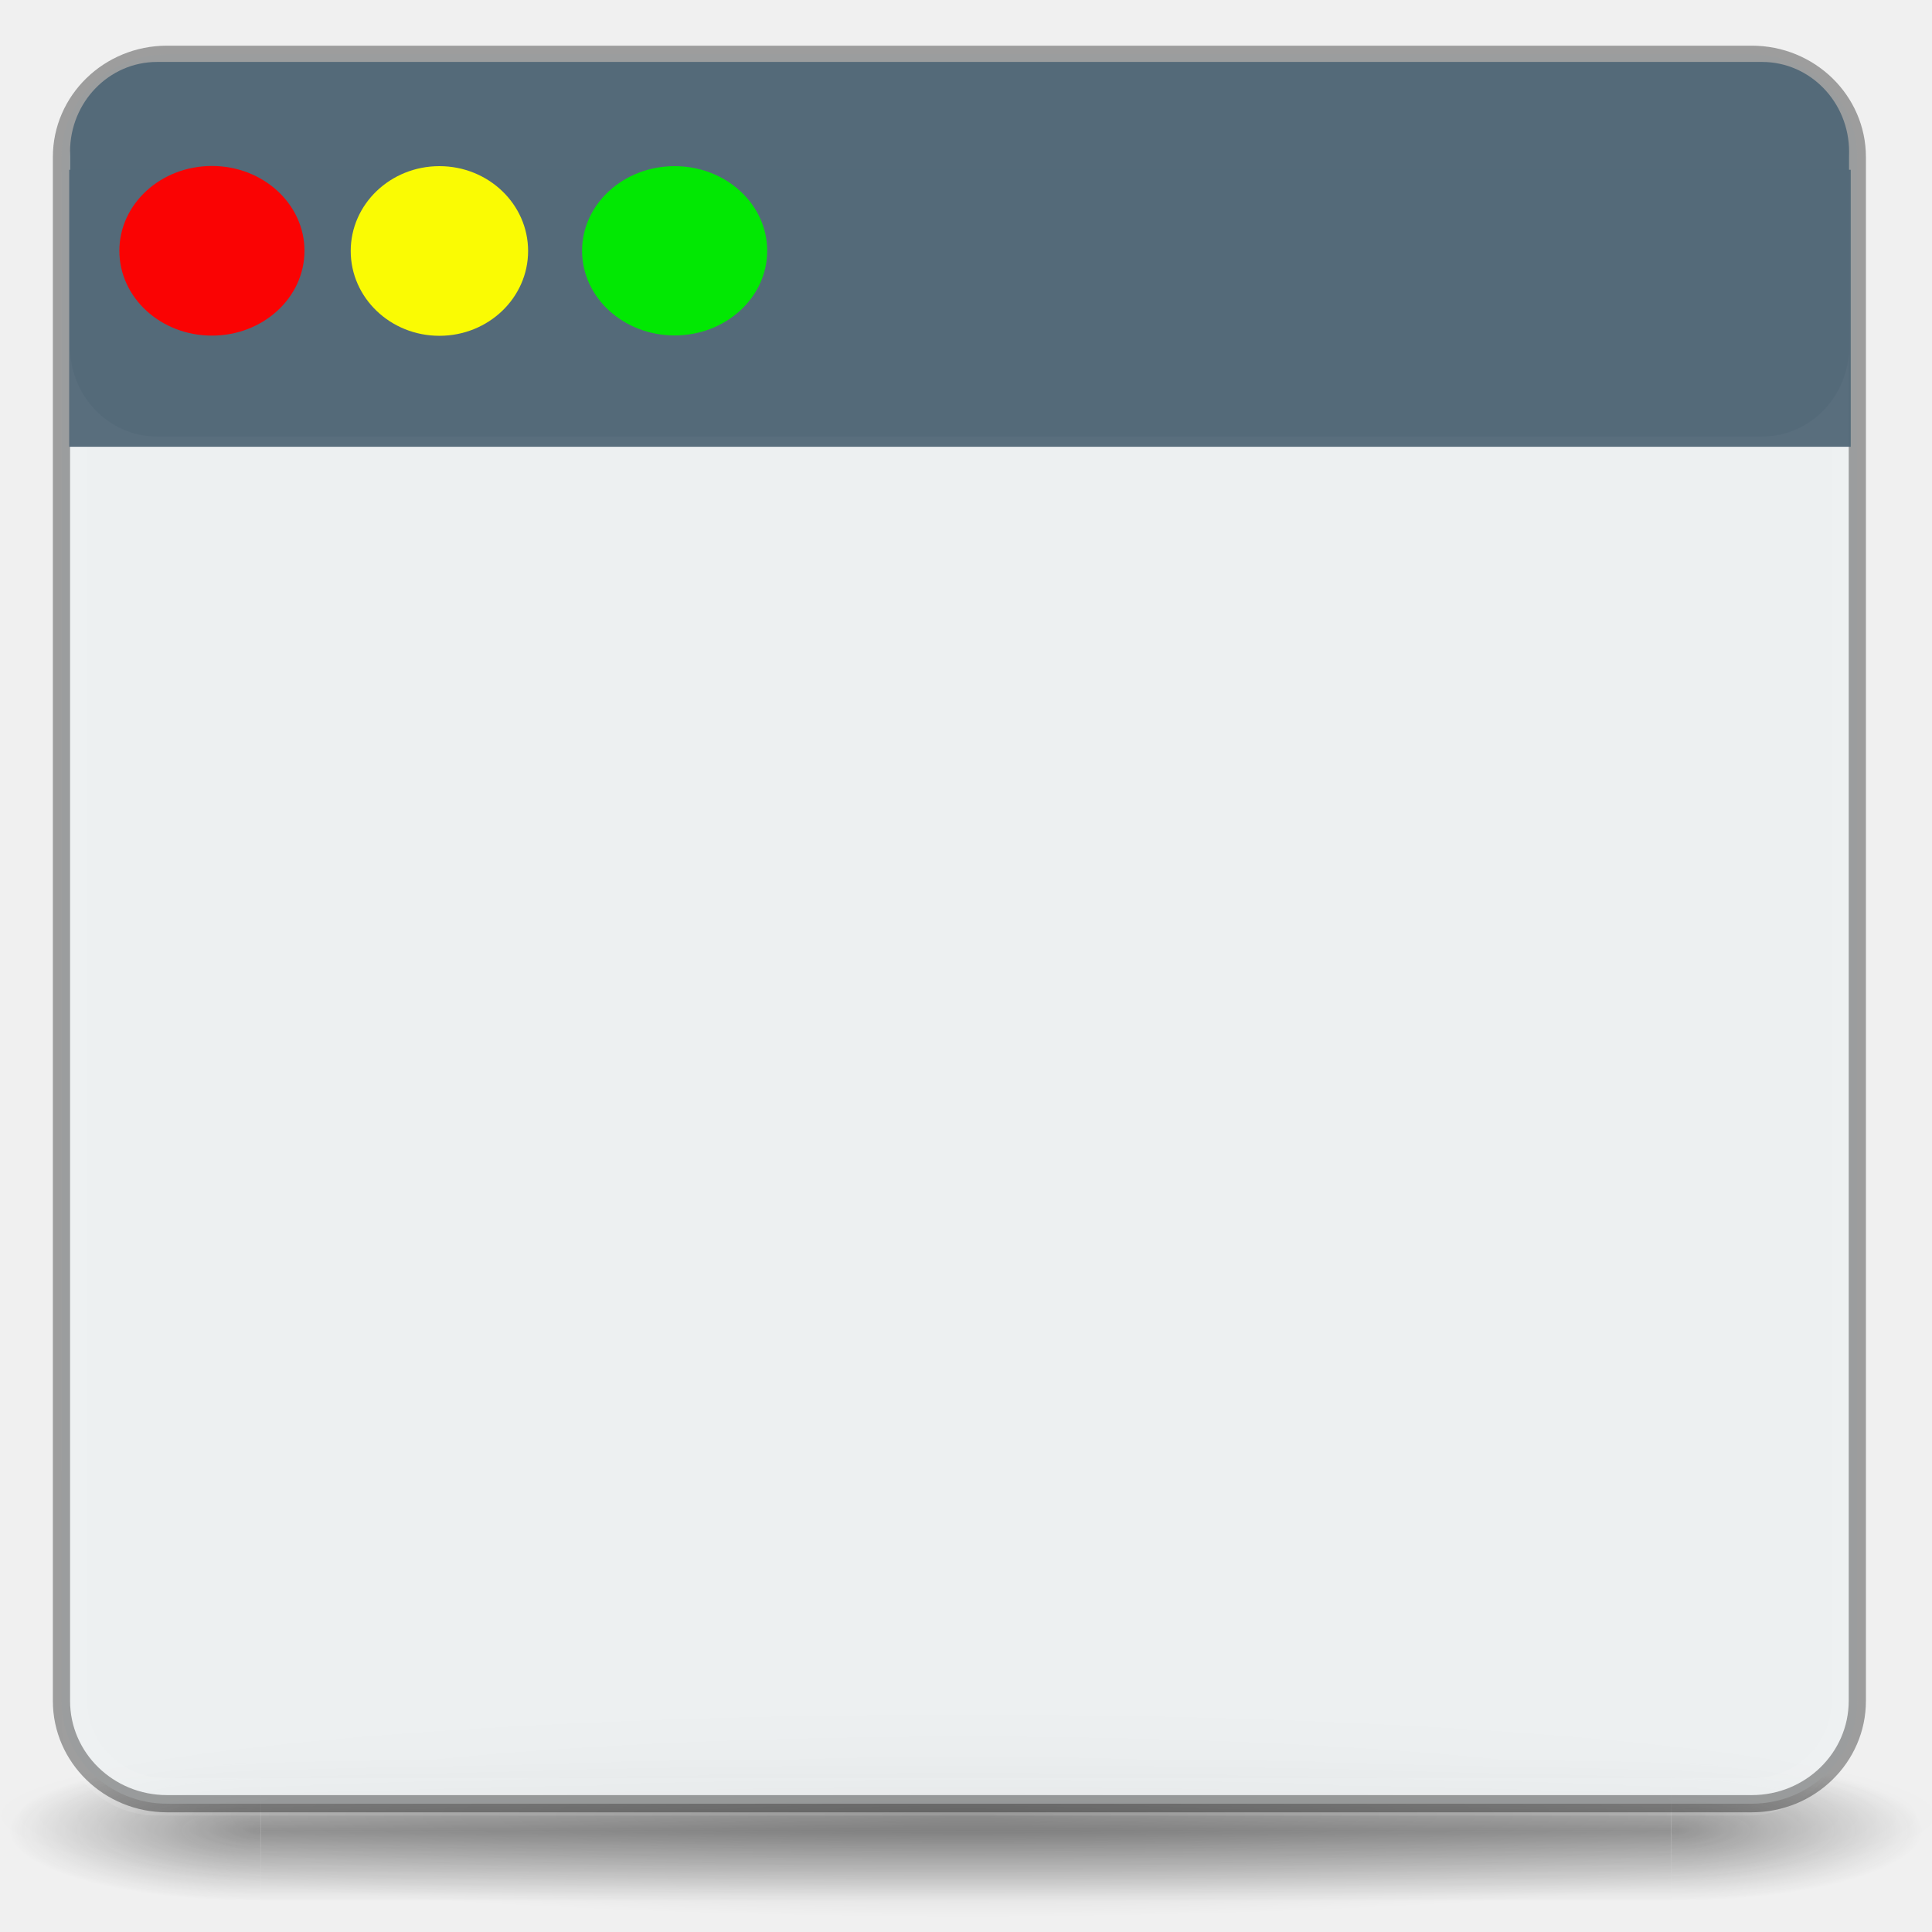
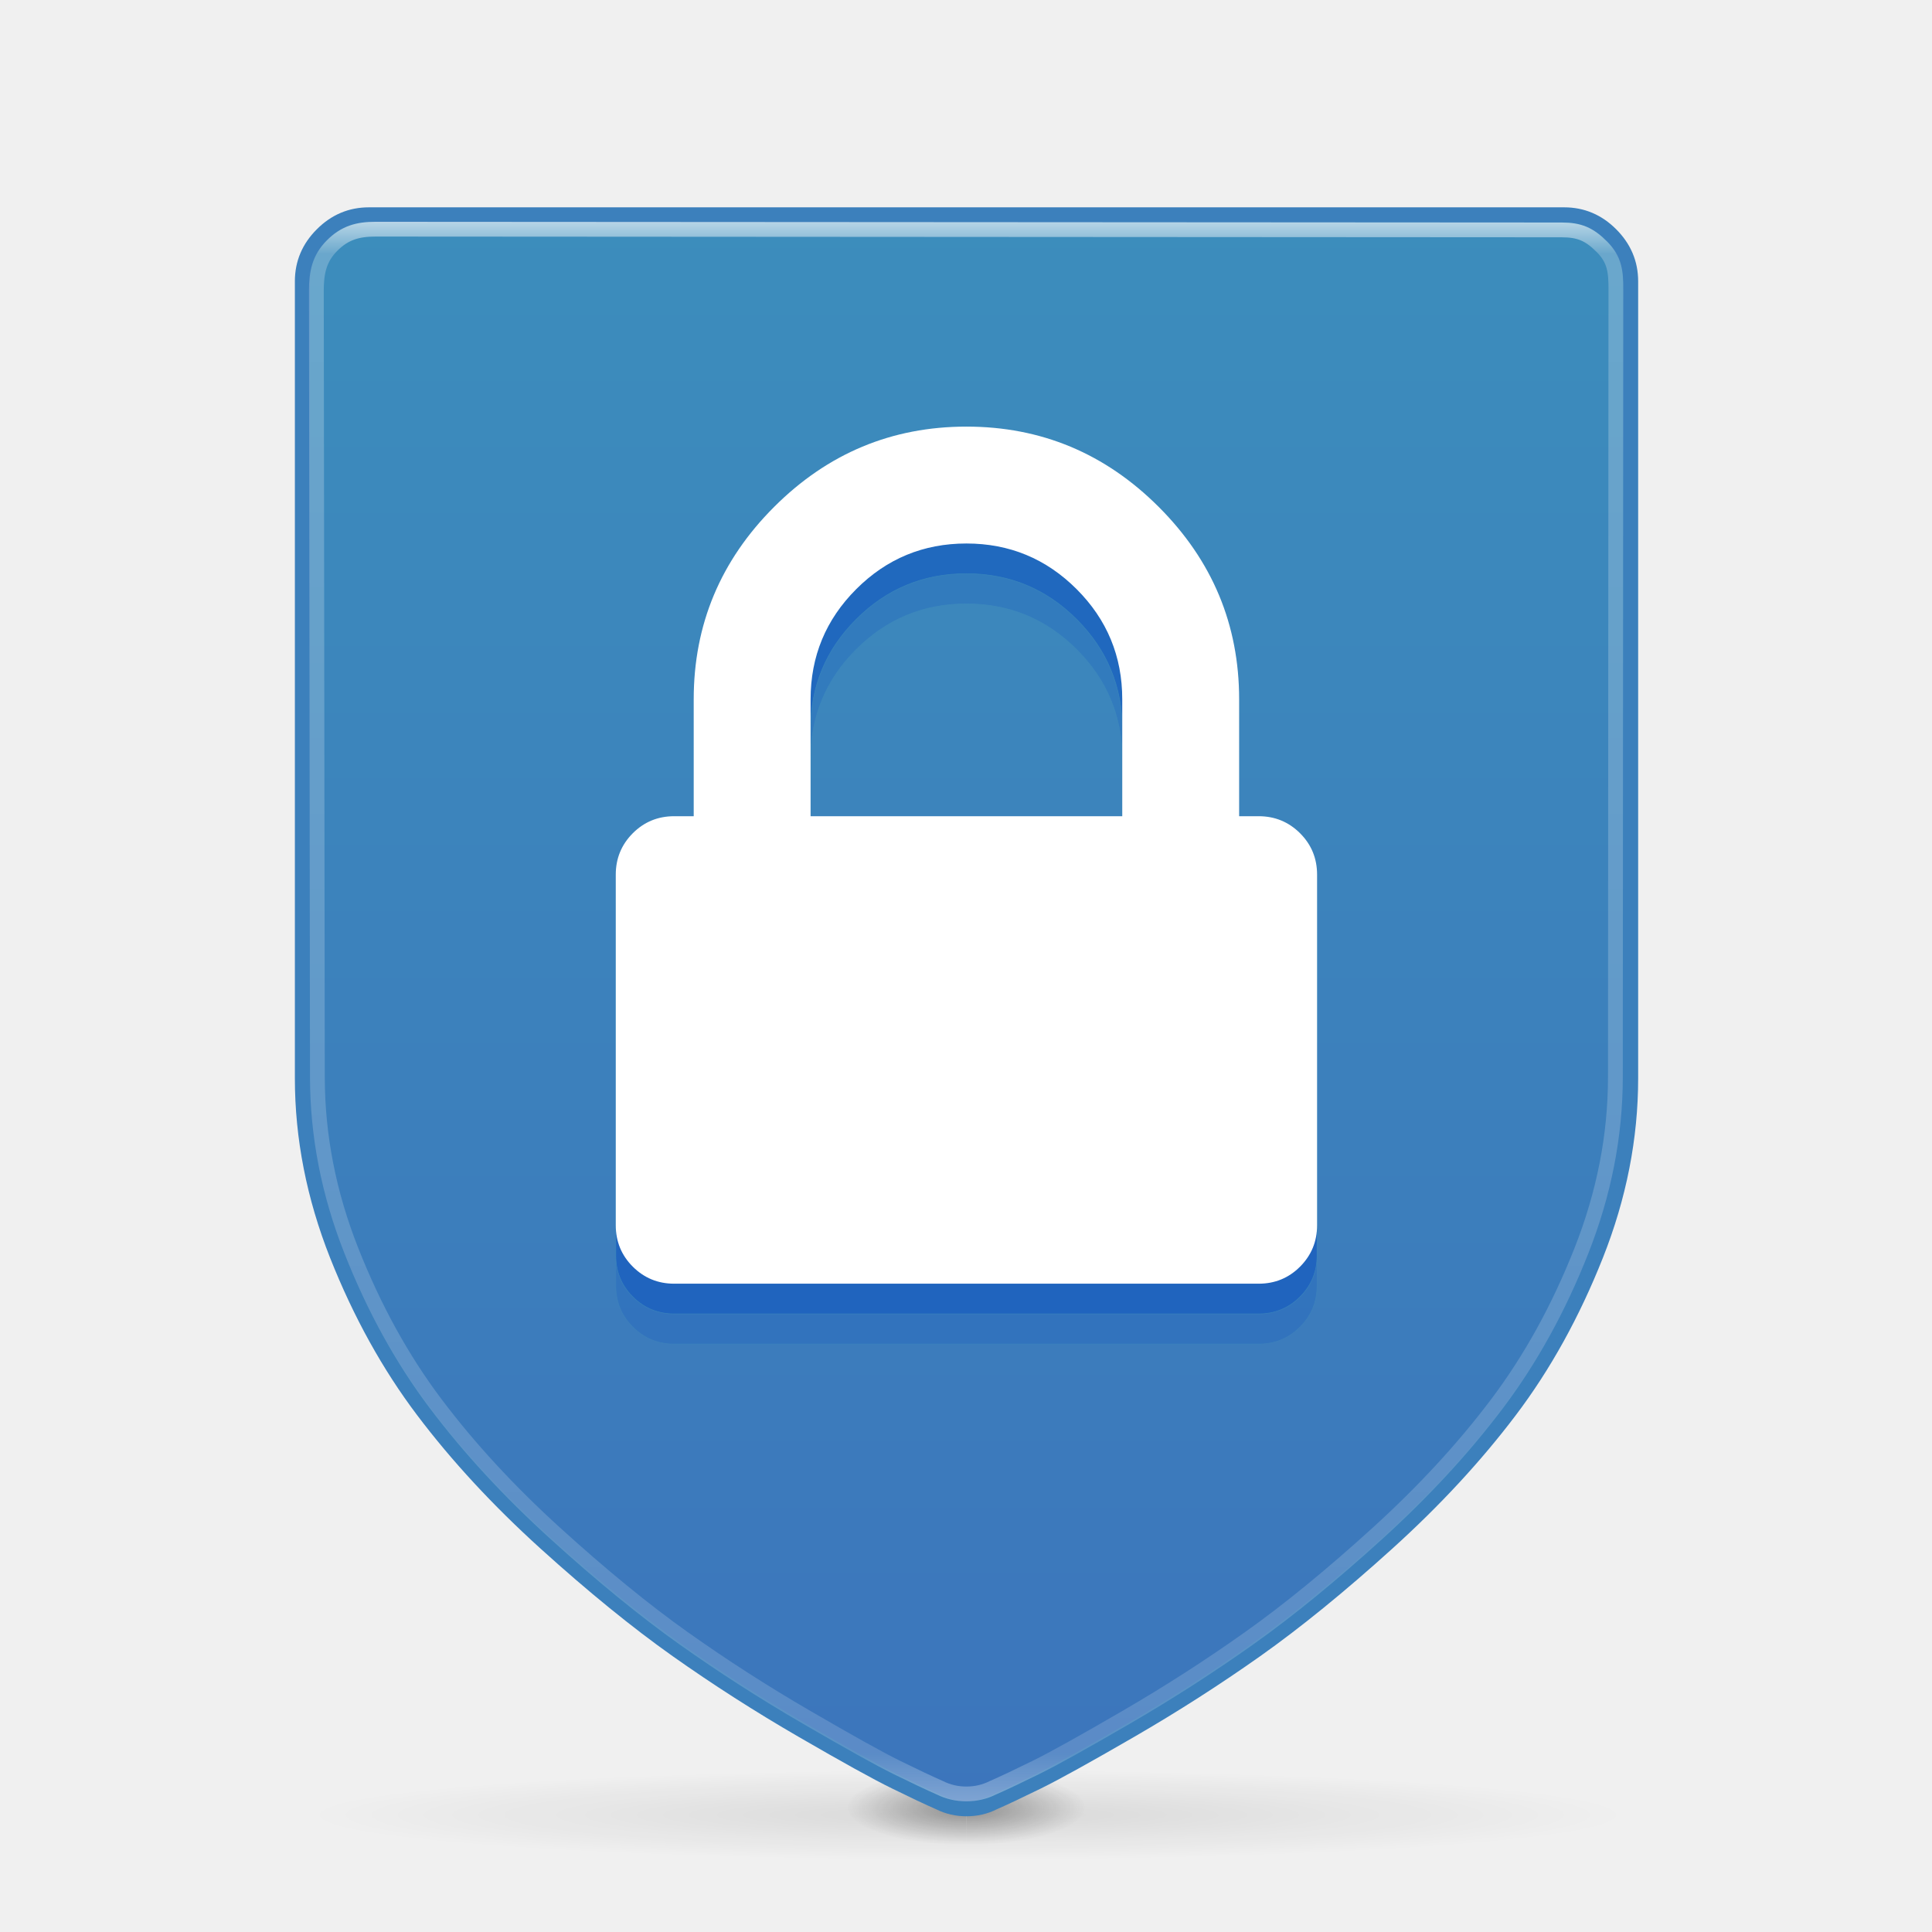
- <svg xmlns="http://www.w3.org/2000/svg" xmlns:xlink="http://www.w3.org/1999/xlink" version="1.0" width="32" height="32" id="svg2526">
-   <defs id="defs2528">
-     <linearGradient id="linearGradient4441">
-       <stop id="stop4443" style="stop-color:#ffffff;stop-opacity:1" offset="0" />
-       <stop id="stop4445" style="stop-color:#ffffff;stop-opacity:0.235" offset="0" />
-       <stop id="stop4447" style="stop-color:#ffffff;stop-opacity:0.157" offset="1" />
-       <stop id="stop4449" style="stop-color:#ffffff;stop-opacity:0.392" offset="1" />
+ <svg xmlns="http://www.w3.org/2000/svg" xmlns:xlink="http://www.w3.org/1999/xlink" width="32" height="32" viewBox="0 0 32 32" version="1.1" id="svg217">
+   <defs id="defs221">
+     <linearGradient id="linearGradient7072">
+       <stop id="stop7068" offset="0" style="stop-color:#3c8dbc;stop-opacity:1" />
+       <stop id="stop7070" offset="1" style="stop-color:#3c75bc;stop-opacity:1" />
    </linearGradient>
-     <linearGradient id="linearGradient5060">
-       <stop id="stop5062" style="stop-color:#000000;stop-opacity:1" offset="0" />
-       <stop id="stop5064" style="stop-color:#000000;stop-opacity:0" offset="1" />
+     <linearGradient id="linearGradient5421">
+       <stop id="stop5417" offset="0" style="stop-color:#ffffff;stop-opacity:1" />
+       <stop style="stop-color:#ffffff;stop-opacity:0.235" offset="0.038" id="stop5441" />
+       <stop id="stop5453" offset="0.962" style="stop-color:#ffffff;stop-opacity:0.157" />
+       <stop id="stop5419" offset="1" style="stop-color:#ffffff;stop-opacity:0.392" />
    </linearGradient>
-     <linearGradient id="linearGradient5048">
-       <stop id="stop5050" style="stop-color:#000000;stop-opacity:0" offset="0" />
-       <stop id="stop5056" style="stop-color:#000000;stop-opacity:1" offset="0.5" />
-       <stop id="stop5052" style="stop-color:#000000;stop-opacity:0" offset="1" />
+     <linearGradient id="linearGradient5317-0">
+       <stop style="stop-color:#8cd5ff;stop-opacity:1" offset="0" id="stop5313" />
+       <stop style="stop-color:#3689e6;stop-opacity:1" offset="1" id="stop5315" />
    </linearGradient>
-     <linearGradient x1="302.857" y1="366.648" x2="302.857" y2="609.505" id="linearGradient3188" xlink:href="#linearGradient5048" gradientUnits="userSpaceOnUse" gradientTransform="matrix(0.06045202,0,0,0.01647059,-0.754243,21.9611)" />
-     <radialGradient cx="605.714" cy="486.648" r="117.143" fx="605.714" fy="486.648" id="radialGradient3190" xlink:href="#linearGradient5060" gradientUnits="userSpaceOnUse" gradientTransform="matrix(-0.02008098,0,0,0.01647059,18.60219,21.96113)" />
-     <radialGradient cx="605.714" cy="486.648" r="117.143" fx="605.714" fy="486.648" id="radialGradient3192" xlink:href="#linearGradient5060" gradientUnits="userSpaceOnUse" gradientTransform="matrix(0.02008097,0,0,0.01647059,13.39799,21.96113)" />
-     <linearGradient xlink:href="#linearGradient4441" id="linearGradient3296" gradientUnits="userSpaceOnUse" gradientTransform="matrix(0.7837838,0,0,0.6216216,2.189191,2.081085)" x1="24" y1="3.087" x2="24" y2="41.696" />
-     <linearGradient xlink:href="#linearGradient4337" id="linearGradient3299" gradientUnits="userSpaceOnUse" gradientTransform="matrix(0.887753,0,0,0.5451843,-4.27036,3.033759)" x1="25.132" y1="0.985" x2="25.132" y2="47.013" />
-     <linearGradient id="linearGradient5736">
-       <stop id="stop5738" style="stop-color:#586e75;stop-opacity:1" offset="0" />
-       <stop id="stop5740" style="stop-color:#073642;stop-opacity:1" offset="1" />
+     <linearGradient xlink:href="#linearGradient7072" id="linearGradient5319" x1="1536" y1="128.202" x2="1536" y2="1661.113" gradientUnits="userSpaceOnUse" gradientTransform="matrix(0.01718698,0,0,0.01718698,0.608748,1.359378)" />
+     <linearGradient xlink:href="#linearGradient5317-0" id="linearGradient5319-3" x1="1536" y1="128.202" x2="1536" y2="1661.113" gradientUnits="userSpaceOnUse" gradientTransform="matrix(0.06874791,0,0,0.06874791,-17.59946,-8.79973)" />
+     <linearGradient xlink:href="#linearGradient5421" id="linearGradient5410" x1="64.007" y1="9.439" x2="64.007" y2="119.008" gradientUnits="userSpaceOnUse" gradientTransform="matrix(0.2443147,0,0,0.2452798,0.367372,0.871184)" />
+     <radialGradient cx="4.993" cy="43.5" r="2.5" fx="4.993" fy="43.5" id="h" xlink:href="#b" gradientUnits="userSpaceOnUse" gradientTransform="matrix(2.00378,0,0,1.4,27.988,-17.4)" />
+     <linearGradient id="b">
+       <stop offset="0" stop-color="#181818" id="stop5614" />
+       <stop offset="1" stop-color="#181818" stop-opacity="0" id="stop5616" />
    </linearGradient>
-     <linearGradient id="linearGradient4337">
-       <stop id="stop4339" style="stop-color:#fdf6e3;stop-opacity:1" offset="0" />
-       <stop id="stop4341" style="stop-color:#eee8d5;stop-opacity:1" offset="1" />
+     <radialGradient cx="4.993" cy="43.5" r="2.5" fx="4.993" fy="43.5" id="i" xlink:href="#b" gradientUnits="userSpaceOnUse" gradientTransform="matrix(2.00378,0,0,1.4,-48.012,-104.4)" />
+     <radialGradient gradientUnits="userSpaceOnUse" gradientTransform="matrix(0.3917411,0,0,0.026785,3.495843,28.46749)" r="28" fy="59.5" fx="32" cy="59.5" cx="32" id="g" xlink:href="#f" />
+     <linearGradient id="f">
+       <stop offset="0" id="stop5588" />
+       <stop offset="1" stop-opacity="0" id="stop5590" />
    </linearGradient>
-     <linearGradient xlink:href="#linearGradient5736" id="linearGradient4496" gradientUnits="userSpaceOnUse" gradientTransform="matrix(0.8038489,0.1417031,-0.08623413,0.4889297,0.012884,-1.65751)" x1="20.384" y1="2.753" x2="25.581" y2="51.199" />
-     <linearGradient y2="47.013" x2="25.132" y1="0.985" x1="25.132" gradientTransform="matrix(0.887753,0,0,0.5451843,-4.27036,3.033759)" gradientUnits="userSpaceOnUse" id="linearGradient866" xlink:href="#linearGradient5736" />
-     <linearGradient y2="41.696" x2="24" y1="3.087" x1="24" gradientTransform="matrix(0.7837838,0,0,0.6216216,2.189191,2.081085)" gradientUnits="userSpaceOnUse" id="linearGradient868" xlink:href="#linearGradient4441" />
-     <radialGradient gradientTransform="matrix(0.1236997,0,0,0.03927257,2.739961,22.95543)" gradientUnits="userSpaceOnUse" xlink:href="#linearGradient3820-7-2-1" id="radialGradient3025-3" fy="186.171" fx="99.157" r="62.769" cy="186.171" cx="99.157" />
-     <linearGradient id="linearGradient3820-7-2-1">
-       <stop offset="0" style="stop-color:#3d3d3d;stop-opacity:1" id="stop3822-2-6-3" />
-       <stop offset="0.5" style="stop-color:#686868;stop-opacity:0.498" id="stop3864-8-7-7" />
-       <stop offset="1" style="stop-color:#686868;stop-opacity:0" id="stop3824-1-2-5" />
-     </linearGradient>
-     <linearGradient gradientTransform="matrix(0.5271131,0,0,0.5320027,-22.60169,6.667411)" gradientUnits="userSpaceOnUse" xlink:href="#linearGradient4011" id="linearGradient3019-3" y2="44.341" x2="71.204" y1="6.238" x1="71.204" />
-     <linearGradient id="linearGradient4011">
-       <stop offset="0" style="stop-color:#ffffff;stop-opacity:1" id="stop4013" />
-       <stop offset="0.508" style="stop-color:#ffffff;stop-opacity:0.235" id="stop4015" />
-       <stop offset="0.835" style="stop-color:#ffffff;stop-opacity:0.157" id="stop4017" />
-       <stop offset="1" style="stop-color:#ffffff;stop-opacity:0.392" id="stop4019" />
-     </linearGradient>
-     <linearGradient x1="167.983" y1="6.833" x2="167.983" y2="61.692" id="linearGradient3012-1" xlink:href="#linearGradient5803-2-1" gradientUnits="userSpaceOnUse" gradientTransform="matrix(0.3555116,0,0,0.3588094,-42.14929,8.242842)" />
-     <linearGradient id="linearGradient5803-2-1">
-       <stop id="stop5805-1-6" style="stop-color:#fff5ef;stop-opacity:1" offset="0" />
-       <stop id="stop5807-6-6" style="stop-color:#fef8dd;stop-opacity:1" offset="1" />
-     </linearGradient>
-     <radialGradient gradientTransform="matrix(0.4577598,0,0,0.04770668,17.87621,25.61061)" gradientUnits="userSpaceOnUse" xlink:href="#linearGradient5060" id="radialGradient4111" fy="93.468" fx="-4.029" r="35.338" cy="93.468" cx="-4.029" />
-     <radialGradient gradientTransform="matrix(2.003784,0,0,1.4,27.98813,-17.4)" gradientUnits="userSpaceOnUse" xlink:href="#linearGradient3688-166-749-5" id="radialGradient4093" fy="43.5" fx="4.993" r="2.5" cy="43.5" cx="4.993" />
-     <linearGradient id="linearGradient3688-166-749-5">
-       <stop offset="0" style="stop-color:#181818;stop-opacity:1" id="stop2883-0" />
-       <stop offset="1" style="stop-color:#181818;stop-opacity:0" id="stop2885-5" />
-     </linearGradient>
-     <radialGradient gradientTransform="matrix(2.003784,0,0,1.4,-20.01187,-104.4)" gradientUnits="userSpaceOnUse" xlink:href="#linearGradient3688-166-749-5" id="radialGradient4095" fy="43.5" fx="4.993" r="2.5" cy="43.5" cx="4.993" />
-     <linearGradient gradientUnits="userSpaceOnUse" xlink:href="#linearGradient3702-501-757-0" id="linearGradient4097" y2="39.999" x2="25.058" y1="47.028" x1="25.058" />
-     <linearGradient id="linearGradient3702-501-757-0">
-       <stop offset="0" style="stop-color:#181818;stop-opacity:0" id="stop2895-0" />
-       <stop offset="0.5" style="stop-color:#181818;stop-opacity:1" id="stop2897-2" />
-       <stop offset="1" style="stop-color:#181818;stop-opacity:0" id="stop2899-6" />
-     </linearGradient>
-     <linearGradient gradientTransform="matrix(0.7902083,0,0,0.7669926,-3.187853,-2.668026)" gradientUnits="userSpaceOnUse" xlink:href="#linearGradient3924" id="linearGradient4136" y2="43" x2="24" y1="5" x1="24" />
-     <linearGradient id="linearGradient3924">
-       <stop offset="0" style="stop-color:#ffffff;stop-opacity:1" id="stop3926" />
-       <stop offset="0.063" style="stop-color:#ffffff;stop-opacity:0.235" id="stop3928" />
-       <stop offset="0.951" style="stop-color:#ffffff;stop-opacity:0.157" id="stop3930" />
-       <stop offset="1" style="stop-color:#ffffff;stop-opacity:0.392" id="stop3932" />
-     </linearGradient>
-     <linearGradient gradientTransform="matrix(0.7883186,0,0,0.7679275,-3.028721,-3.043592)" gradientUnits="userSpaceOnUse" xlink:href="#linearGradient3924" id="linearGradient4136-3" y2="43" x2="24" y1="5" x1="24" />
  </defs>
-   <path d="m 32.208,30.07 a 16.176,1.686 0 0 1 -32.353,0 16.176,1.686 0 1 1 32.353,0 z" id="path3041" style="color:#000000;display:inline;overflow:visible;visibility:visible;opacity:0.2;fill:url(#radialGradient4111);fill-opacity:1;fill-rule:nonzero;stroke:none;stroke-width:1;marker:none;enable-background:accumulate" />
-   <g transform="matrix(0.7927178,0,0,0.2599981,-3.025769,19.26811)" id="g2036" style="display:inline">
-     <g transform="matrix(1.052632,0,0,1.285713,-1.263158,-13.42854)" id="g3712" style="opacity:0.4">
-       <rect width="5" height="7" x="38" y="40" id="rect2801" style="fill:url(#radialGradient4093);fill-opacity:1;stroke:none" />
-       <rect width="5" height="7" x="-10" y="-47" transform="scale(-1,-1)" id="rect3696" style="fill:url(#radialGradient4095);fill-opacity:1;stroke:none" />
-       <rect width="28" height="7" x="10" y="40" id="rect3700" style="fill:url(#linearGradient4097);fill-opacity:1;stroke:none" />
-     </g>
+   <ellipse style="opacity:0.1;fill:url(#g);stroke-width:0.313" ry="0.75" rx="10.969" cy="30.061" cx="16.032" id="ellipse5630" />
+   <g transform="matrix(0.25,0,0,0.25,8.004115,15.06124)" style="opacity:0.4" id="g5636">
+     <path style="fill:url(#h)" d="m 38,40 h 5 v 7 h -5 z" transform="matrix(1.57895,0,0,0.71429,-28,28.429)" id="path5632" />
+     <path style="fill:url(#i)" transform="matrix(-1.57895,0,0,-0.71429,-28,28.429)" d="m -38,-47 h 5 v 7 h -5 z" id="path5634" />
  </g>
-   <rect width="29.238" height="28.379" rx="1.447" ry="1.405" x="1.158" y="1.55" id="rect6741-7" style="opacity:0.3;fill:none;stroke:url(#linearGradient4136);stroke-width:0.285;stroke-linecap:round;stroke-linejoin:round;stroke-miterlimit:4;stroke-dasharray:none;stroke-dashoffset:0;stroke-opacity:1" />
-   <rect width="29.745" height="28.976" rx="1.748" ry="1.703" x="1.018" y="0.899" id="rect5505-21-3-5" style="color:#000000;display:inline;overflow:visible;visibility:visible;opacity:0.9;fill:#ecf0f1;fill-opacity:1;fill-rule:nonzero;stroke:none;stroke-width:1;marker:none;enable-background:accumulate" />
-   <rect width="29.168" height="28.413" rx="1.444" ry="1.407" x="1.307" y="1.18" id="rect6741-7-6" style="opacity:0.3;fill:none;stroke:url(#linearGradient4136-3);stroke-width:0.285;stroke-linecap:round;stroke-linejoin:round;stroke-miterlimit:4;stroke-dasharray:none;stroke-dashoffset:0;stroke-opacity:1" />
-   <rect width="29.745" height="28.976" rx="1.748" ry="1.703" x="1.018" y="0.899" id="rect5505-21-3-1-2" style="color:#000000;display:inline;overflow:visible;visibility:visible;opacity:0.7;fill:none;stroke:#000000;stroke-width:0.285;stroke-linecap:round;stroke-linejoin:round;stroke-miterlimit:4;stroke-dasharray:none;stroke-dashoffset:0;stroke-opacity:0.496;marker:none;enable-background:accumulate" />
-   <rect width="29.467" height="6.204" rx="1.441" ry="1.488" x="1.16" y="1.026" id="rect5505-21-3-5-3" style="color:#000000;display:inline;overflow:visible;visibility:visible;opacity:1;fill:#546a79;fill-opacity:1;fill-rule:nonzero;stroke:none;stroke-width:1;marker:none;enable-background:accumulate" />
-   <rect style="opacity:0.97;fill:#546a79;fill-opacity:1;fill-rule:nonzero;stroke:none;stroke-width:1.712;stroke-miterlimit:4;stroke-dasharray:none;stroke-opacity:0.496" id="rect4199" width="29.508" height="4.588" x="1.146" y="2.812" rx="0" ry="0" />
-   <ellipse style="opacity:0.97;fill:#ff0000;fill-opacity:1;fill-rule:nonzero;stroke:none;stroke-width:1.712;stroke-miterlimit:4;stroke-dasharray:none;stroke-opacity:0.496" id="path4203" cx="3.51" cy="4.154" rx="1.533" ry="1.405" />
-   <ellipse style="opacity:0.97;fill:#ffff00;fill-opacity:1;fill-rule:nonzero;stroke:none;stroke-width:1.712;stroke-miterlimit:4;stroke-dasharray:none;stroke-opacity:0.496" id="path4207" cx="7.278" cy="4.157" rx="1.469" ry="1.405" />
-   <ellipse style="opacity:0.97;fill:#00eb00;fill-opacity:1;fill-rule:nonzero;stroke:none;stroke-width:1.712;stroke-miterlimit:4;stroke-dasharray:none;stroke-opacity:0.496" id="path4209" cx="11.174" cy="4.154" rx="1.533" ry="1.402" />
+   <path d="m 27.008,4.659 v 13.2 c 0,0.985 -0.192,1.962 -0.576,2.93 -0.384,0.968 -0.859,1.828 -1.427,2.578 -0.567,0.75 -1.243,1.481 -2.028,2.191 -0.785,0.71 -1.51,1.3 -2.174,1.77 -0.665,0.47 -1.358,0.914 -2.08,1.332 -0.722,0.418 -1.235,0.702 -1.538,0.851 -0.304,0.149 -0.547,0.264 -0.73,0.344 -0.137,0.069 -0.286,0.103 -0.447,0.103 -0.16,0 -0.309,-0.034 -0.447,-0.103 -0.183,-0.08 -0.427,-0.195 -0.73,-0.344 C 14.527,29.363 14.015,29.079 13.293,28.661 12.571,28.243 11.878,27.799 11.213,27.329 10.549,26.859 9.824,26.269 9.039,25.559 8.254,24.848 7.578,24.118 7.011,23.367 6.444,22.617 5.968,21.757 5.584,20.789 5.201,19.821 5.009,18.844 5.009,17.859 V 4.659 c 0,-0.298 0.109,-0.556 0.327,-0.773 C 5.553,3.668 5.811,3.559 6.109,3.559 h 19.799 c 0.298,0 0.556,0.109 0.773,0.327 0.218,0.218 0.327,0.476 0.327,0.773 z" id="path215" style="opacity:1;vector-effect:none;fill:url(#linearGradient5319);fill-opacity:1;stroke:none;stroke-width:0.017;stroke-linecap:butt;stroke-linejoin:miter;stroke-miterlimit:4;stroke-dasharray:none;stroke-dashoffset:0;stroke-opacity:1" />
+   <path style="opacity:1;vector-effect:none;fill:none;fill-opacity:1;stroke:#3c80bc;stroke-width:0.25;stroke-linecap:butt;stroke-linejoin:miter;stroke-miterlimit:4;stroke-dasharray:none;stroke-dashoffset:0;stroke-opacity:1" id="path5390" d="m 27.008,4.659 v 13.2 c 0,0.985 -0.192,1.962 -0.576,2.93 -0.384,0.968 -0.859,1.828 -1.427,2.578 -0.567,0.75 -1.243,1.481 -2.028,2.191 -0.785,0.71 -1.51,1.3 -2.174,1.77 -0.665,0.47 -1.358,0.914 -2.08,1.332 -0.722,0.418 -1.235,0.702 -1.538,0.851 -0.304,0.149 -0.547,0.264 -0.73,0.344 -0.137,0.069 -0.286,0.103 -0.447,0.103 -0.16,0 -0.309,-0.034 -0.447,-0.103 -0.183,-0.08 -0.427,-0.195 -0.73,-0.344 C 14.527,29.363 14.015,29.079 13.293,28.661 12.571,28.243 11.878,27.799 11.213,27.329 10.549,26.859 9.824,26.269 9.039,25.559 8.254,24.848 7.578,24.118 7.011,23.367 6.444,22.617 5.968,21.757 5.584,20.789 5.201,19.821 5.009,18.844 5.009,17.859 V 4.659 c 0,-0.298 0.109,-0.556 0.327,-0.773 C 5.553,3.668 5.811,3.559 6.109,3.559 h 19.799 c 0.298,0 0.556,0.109 0.773,0.327 0.218,0.218 0.327,0.476 0.327,0.773 z" />
+   <path id="path7066" d="m 13.426,14.519 h 5.162 v -1.936 q 0,-1.069 -0.756,-1.825 -0.756,-0.756 -1.825,-0.756 -1.069,0 -1.825,0.756 -0.756,0.756 -0.756,1.825 z m 8.389,0.968 v 5.807 q 0,0.403 -0.282,0.686 -0.282,0.282 -0.686,0.282 H 11.167 q -0.403,0 -0.686,-0.282 -0.282,-0.282 -0.282,-0.686 v -5.807 q 0,-0.403 0.282,-0.686 0.282,-0.282 0.686,-0.282 h 0.323 v -1.936 q 0,-1.855 1.331,-3.186 1.331,-1.331 3.186,-1.331 1.855,0 3.186,1.331 1.331,1.331 1.331,3.186 v 1.936 h 0.323 q 0.403,0 0.686,0.282 0.282,0.282 0.282,0.686 z" style="opacity:0.221;fill:#0d52bf;fill-opacity:1;stroke:#3c8dbc;stroke-width:0.01;stroke-opacity:1" />
+   <path style="opacity:1;vector-effect:none;fill:none;fill-opacity:1;stroke:url(#linearGradient5410);stroke-width:0.245;stroke-linecap:round;stroke-linejoin:round;stroke-miterlimit:4;stroke-dasharray:none;stroke-dashoffset:0;stroke-opacity:1" id="path5402" d="m 26.764,4.8 -0.008,13.042 c -5e-4,0.967 -0.188,1.925 -0.563,2.875 -0.375,0.95 -0.84,1.793 -1.394,2.529 -0.554,0.736 -1.215,1.453 -1.982,2.15 -0.767,0.697 -1.475,1.276 -2.125,1.737 -0.649,0.461 -1.327,0.897 -2.032,1.307 -0.705,0.41 -1.207,0.689 -1.503,0.835 -0.297,0.146 -0.535,0.259 -0.714,0.337 -0.134,0.067 -0.28,0.101 -0.437,0.101 -0.157,0 -0.302,-0.034 -0.437,-0.101 -0.179,-0.079 -0.417,-0.191 -0.714,-0.337 C 14.559,29.129 14.058,28.85 13.353,28.44 12.647,28.03 11.97,27.594 11.32,27.133 10.671,26.672 9.963,26.093 9.196,25.396 8.429,24.699 7.768,23.983 7.214,23.247 6.659,22.51 6.195,21.667 5.82,20.717 5.444,19.767 5.258,18.809 5.257,17.842 L 5.24,4.812 C 5.24,4.52 5.286,4.282 5.499,4.069 5.711,3.855 5.928,3.796 6.219,3.796 l 19.646,0.012 c 0.292,1.83e-4 0.457,0.068 0.67,0.282 0.213,0.214 0.23,0.417 0.229,0.71 z" />
+   <path style="opacity:0.471;fill:#0d52bf;fill-opacity:1;stroke:#3c8dbc;stroke-width:0.01;stroke-opacity:1" d="m 13.426,14.019 h 5.162 v -1.936 q 0,-1.069 -0.756,-1.825 -0.756,-0.756 -1.825,-0.756 -1.069,0 -1.825,0.756 -0.756,0.756 -0.756,1.825 z m 8.389,0.968 v 5.807 q 0,0.403 -0.282,0.686 -0.282,0.282 -0.686,0.282 H 11.167 q -0.403,0 -0.686,-0.282 -0.282,-0.282 -0.282,-0.686 v -5.807 q 0,-0.403 0.282,-0.686 0.282,-0.282 0.686,-0.282 h 0.323 v -1.936 q 0,-1.855 1.331,-3.186 1.331,-1.331 3.186,-1.331 1.855,0 3.186,1.331 1.331,1.331 1.331,3.186 v 1.936 h 0.323 q 0.403,0 0.686,0.282 0.282,0.282 0.282,0.686 z" id="path7064" />
+   <path id="path6309" d="m 13.426,13.519 h 5.162 v -1.936 q 0,-1.069 -0.756,-1.825 -0.756,-0.756 -1.825,-0.756 -1.069,0 -1.825,0.756 -0.756,0.756 -0.756,1.825 z m 8.389,0.968 v 5.807 q 0,0.403 -0.282,0.686 -0.282,0.282 -0.686,0.282 H 11.167 q -0.403,0 -0.686,-0.282 -0.282,-0.282 -0.282,-0.686 v -5.807 q 0,-0.403 0.282,-0.686 0.282,-0.282 0.686,-0.282 h 0.323 v -1.936 q 0,-1.855 1.331,-3.186 1.331,-1.331 3.186,-1.331 1.855,0 3.186,1.331 1.331,1.331 1.331,3.186 v 1.936 h 0.323 q 0.403,0 0.686,0.282 0.282,0.282 0.282,0.686 z" style="fill:#ffffff;fill-opacity:1;stroke-width:0.01" />
</svg>
